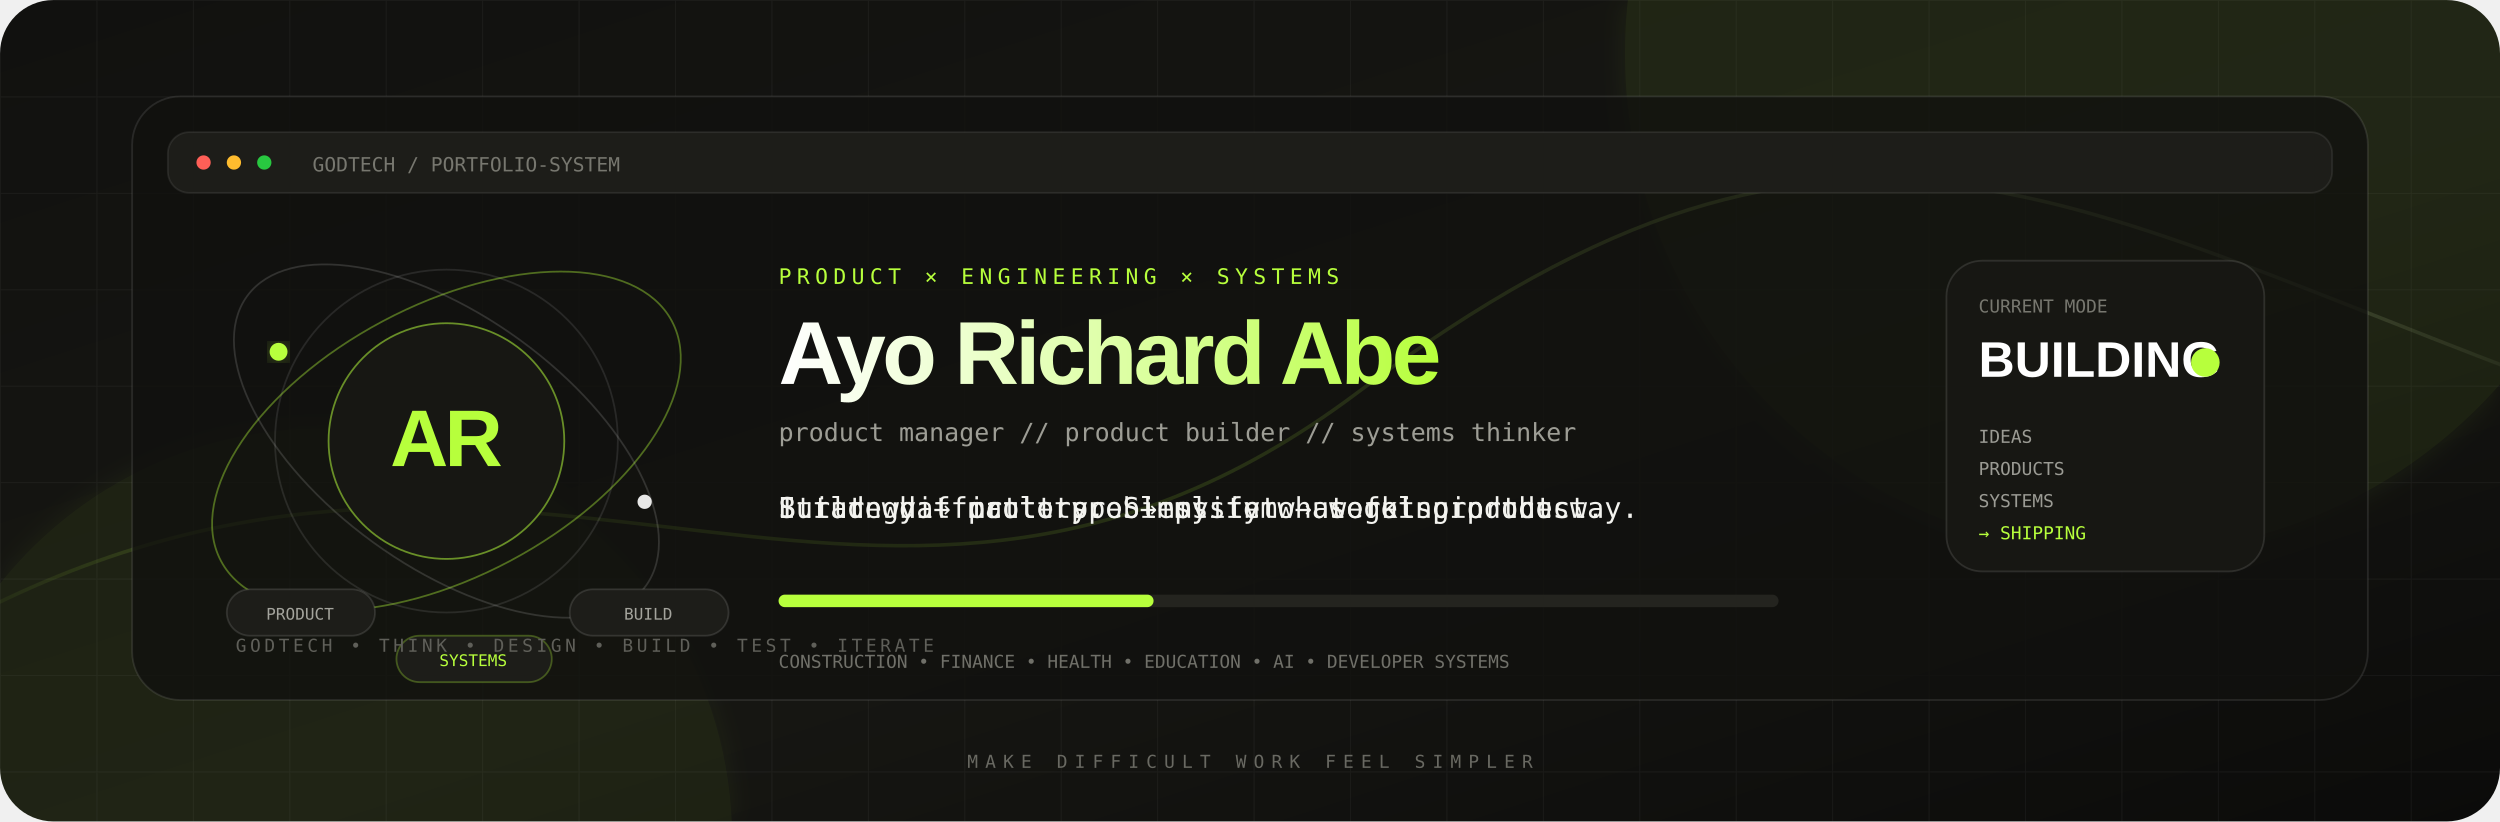
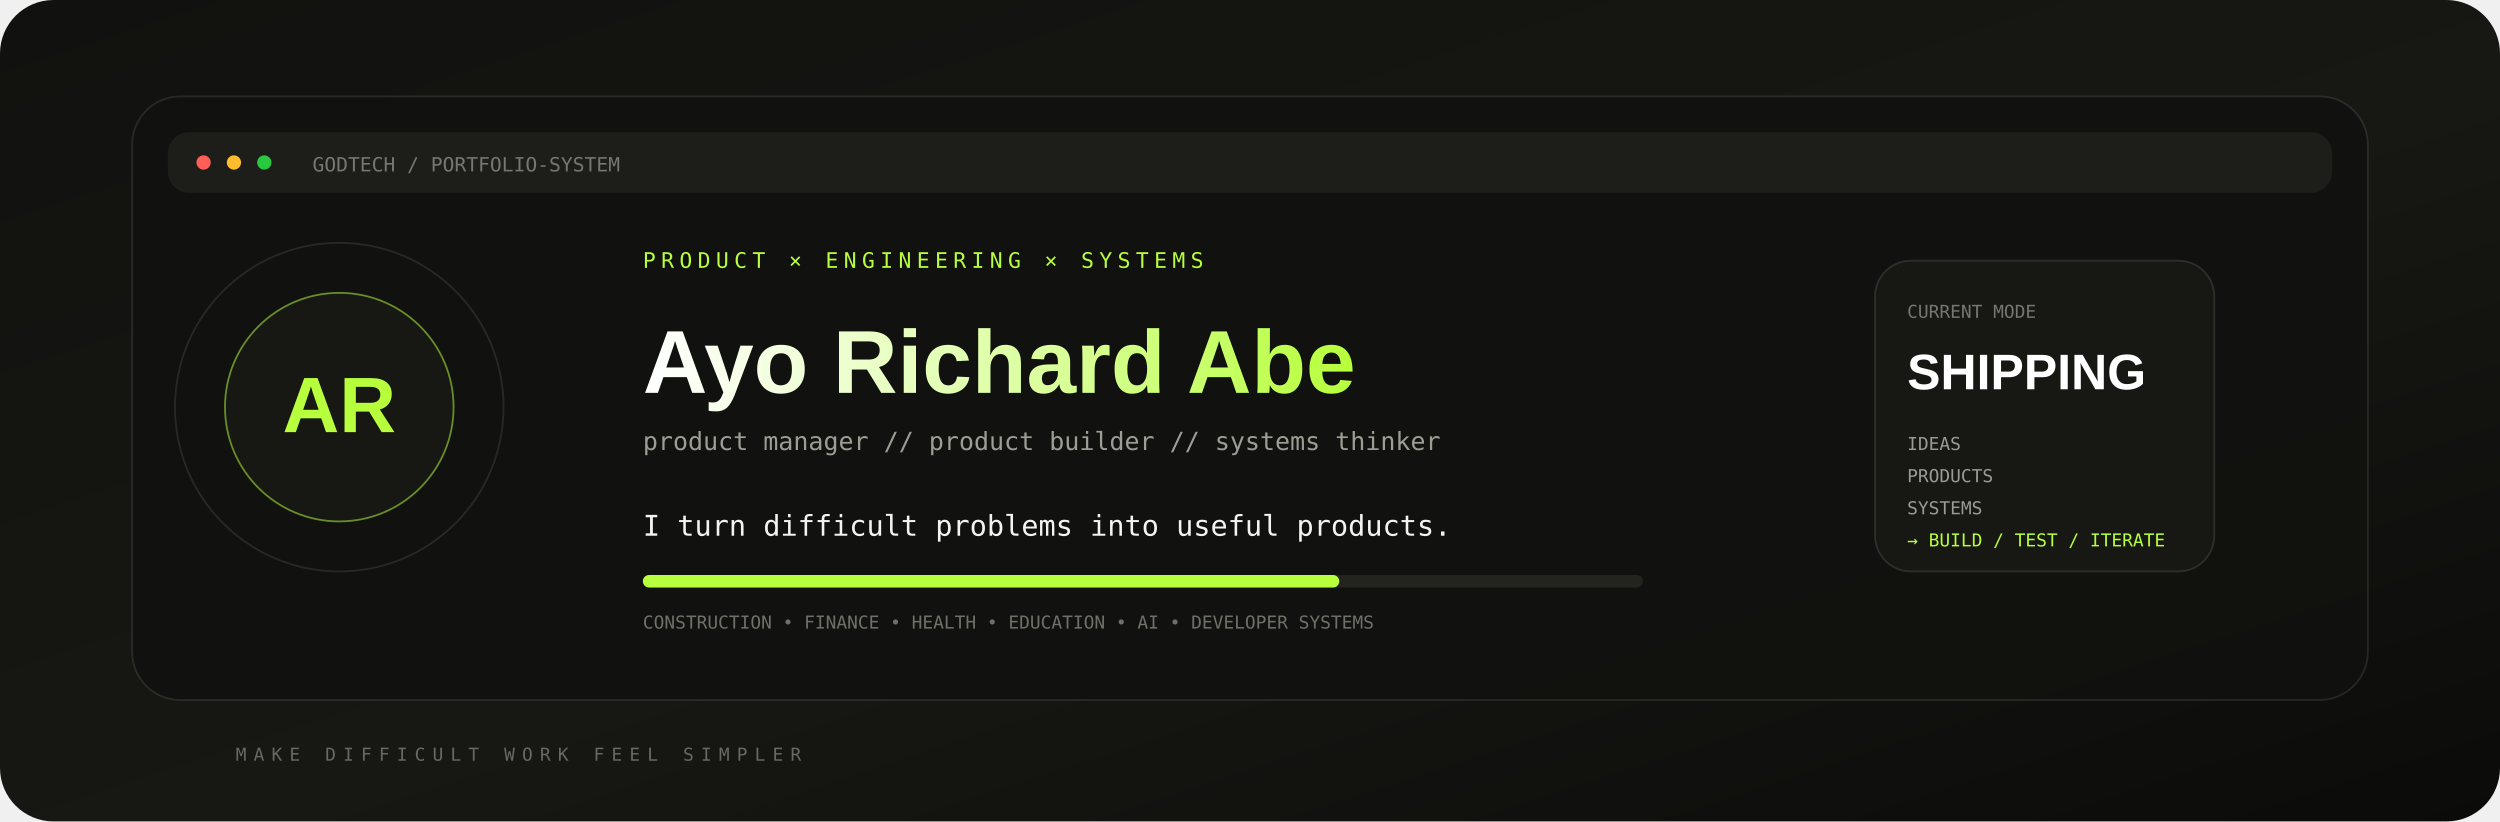
<svg xmlns="http://www.w3.org/2000/svg" width="1400" height="460" viewBox="0 0 1400 460" role="img" aria-labelledby="title desc">
  <defs>
    <linearGradient id="bg" x1="0" y1="0" x2="1" y2="1">
-       <stop offset="0" stop-color="#11110f" />
+       <stop stop-color="#11110f" />
      <stop offset="0.55" stop-color="#171713" />
      <stop offset="1" stop-color="#0b0b0a" />
    </linearGradient>
-     <linearGradient id="lime" x1="0" x2="1">
-       <stop stop-color="#b7ff3c" stop-opacity="0" />
-       <stop offset="0.48" stop-color="#b7ff3c" />
-       <stop offset="1" stop-color="#efffcf" stop-opacity="0" />
-     </linearGradient>
    <linearGradient id="text" x1="0" x2="1">
-       <stop stop-color="#ffffff" />
+       <stop stop-color="#fff" />
      <stop offset="0.58" stop-color="#d9ff9a" />
      <stop offset="1" stop-color="#b7ff3c" />
    </linearGradient>
-     <filter id="glow">
-       <feGaussianBlur stdDeviation="7" result="b" />
-       <feMerge>
-         <feMergeNode in="b" />
-         <feMergeNode in="SourceGraphic" />
-       </feMerge>
-     </filter>
-     <pattern id="grid" width="54" height="54" patternUnits="userSpaceOnUse">
-       <path d="M54 0H0V54" fill="none" stroke="#ffffff" stroke-opacity="0.045" />
-     </pattern>
-     <clipPath id="clip">
-       <rect width="1400" height="460" rx="30" />
-     </clipPath>
  </defs>
-   <g clip-path="url(#clip)">
-     <rect width="1400" height="460" fill="url(#bg)" />
-     <rect width="1400" height="460" fill="url(#grid)" />
-     <circle cx="1190" cy="30" r="280" fill="#b7ff3c" opacity="0.07" filter="url(#glow)">
-       <animate attributeName="r" values="230;310;230" dur="7s" repeatCount="indefinite" />
-       <animate attributeName="opacity" values=".045;.11;.045" dur="7s" repeatCount="indefinite" />
-     </circle>
-     <circle cx="180" cy="470" r="230" fill="#b7ff3c" opacity="0.055" filter="url(#glow)">
-       <animate attributeName="r" values="200;260;200" dur="6s" repeatCount="indefinite" />
-     </circle>
-     <path d="M-60 370 C280 160 480 430 760 220 S1160 120 1470 230" fill="none" stroke="url(#lime)" stroke-width="2" opacity="0.65">
-       <animate attributeName="stroke-dasharray" values="12 90;150 28;12 90" dur="4.8s" repeatCount="indefinite" />
-     </path>
-     <g transform="translate(74 54)">
-       <rect width="1252" height="338" rx="27" fill="#11110f" fill-opacity="0.79" stroke="#ffffff" stroke-opacity="0.10" />
-       <rect x="20" y="20" width="1212" height="34" rx="12" fill="#1d1d19" stroke="#ffffff" stroke-opacity="0.08" />
-       <circle cx="40" cy="37" r="4" fill="#ff5f57" />
-       <circle cx="57" cy="37" r="4" fill="#febc2e" />
-       <circle cx="74" cy="37" r="4" fill="#28c840" />
-       <text x="101" y="42" fill="#77776f" font-family="ui-monospace, SFMono-Regular, Menlo, monospace" font-size="11">GODTECH / PORTFOLIO-SYSTEM</text>
-       <g transform="translate(58 88)">
-         <circle cx="118" cy="105" r="96" fill="none" stroke="#ffffff" stroke-opacity="0.10" />
-         <ellipse cx="118" cy="105" rx="143" ry="76" fill="none" stroke="#b7ff3c" stroke-opacity="0.38" transform="rotate(-28 118 105)">
-           <animateTransform attributeName="transform" type="rotate" values="-28 118 105;332 118 105" dur="15s" repeatCount="indefinite" />
-         </ellipse>
-         <ellipse cx="118" cy="105" rx="138" ry="70" fill="none" stroke="#ffffff" stroke-opacity="0.14" transform="rotate(36 118 105)">
-           <animateTransform attributeName="transform" type="rotate" values="36 118 105;-324 118 105" dur="19s" repeatCount="indefinite" />
-         </ellipse>
-         <circle cx="118" cy="105" r="66" fill="#171713" stroke="#b7ff3c" stroke-opacity="0.52" />
-         <text x="118" y="119" text-anchor="middle" fill="#b7ff3c" font-family="Arial, Helvetica, sans-serif" font-size="45" font-weight="800" letter-spacing="-2">AR</text>
-         <circle cx="24" cy="55" r="5" fill="#b7ff3c" filter="url(#glow)">
-           <animate attributeName="r" values="4;8;4" dur="2s" repeatCount="indefinite" />
-         </circle>
-         <circle cx="229" cy="139" r="4" fill="#ffffff" opacity=".9">
-           <animate attributeName="opacity" values=".25;1;.25" dur="1.7s" repeatCount="indefinite" />
-         </circle>
-         <rect x="-5" y="188" width="83" height="26" rx="13" fill="#1d1d19" stroke="#ffffff" stroke-opacity=".12" />
-         <text x="36" y="205" text-anchor="middle" fill="#a4a49d" font-family="ui-monospace, SFMono-Regular, Menlo, monospace" font-size="9">PRODUCT</text>
-         <rect x="90" y="214" width="87" height="26" rx="13" fill="#1d1d19" stroke="#b7ff3c" stroke-opacity=".28" />
-         <text x="133" y="231" text-anchor="middle" fill="#b7ff3c" font-family="ui-monospace, SFMono-Regular, Menlo, monospace" font-size="9">SYSTEMS</text>
-         <rect x="187" y="188" width="89" height="26" rx="13" fill="#1d1d19" stroke="#ffffff" stroke-opacity=".12" />
-         <text x="231" y="205" text-anchor="middle" fill="#a4a49d" font-family="ui-monospace, SFMono-Regular, Menlo, monospace" font-size="9">BUILD</text>
-       </g>
-       <g transform="translate(362 91)">
-         <text x="0" y="14" fill="#b7ff3c" font-family="ui-monospace, SFMono-Regular, Menlo, monospace" font-size="12" letter-spacing="3">PRODUCT × ENGINEERING × SYSTEMS</text>
-         <text x="0" y="70" fill="url(#text)" font-family="Arial, Helvetica, sans-serif" font-size="50" font-weight="800" letter-spacing="-2">Ayo Richard Abe</text>
-         <text x="0" y="102" fill="#9d9d95" font-family="ui-monospace, SFMono-Regular, Menlo, monospace" font-size="14">product manager // product builder // systems thinker</text>
-         <g transform="translate(0 145)">
-           <text fill="#f3f3ef" font-family="ui-monospace, SFMono-Regular, Menlo, monospace" font-size="16">
-             <tspan>I turn difficult problems into useful products.</tspan>
-             <animate attributeName="opacity" values="0;1;1;0" keyTimes="0;.12;.72;1" dur="6s" repeatCount="indefinite" />
-           </text>
-           <text fill="#f3f3ef" font-family="ui-monospace, SFMono-Regular, Menlo, monospace" font-size="16">
-             <tspan>Strategy → prototype → system → working product.</tspan>
-             <animate attributeName="opacity" values="0;0;1;1;0" keyTimes="0;.18;.32;.78;1" dur="6s" repeatCount="indefinite" />
-           </text>
-           <text fill="#f3f3ef" font-family="ui-monospace, SFMono-Regular, Menlo, monospace" font-size="16">
-             <tspan>Build what matters. Simplify what gets in the way.</tspan>
-             <animate attributeName="opacity" values="0;0;0;1;1;0" keyTimes="0;.3;.46;.58;.86;1" dur="6s" repeatCount="indefinite" />
-           </text>
-         </g>
-         <g transform="translate(0 188)">
-           <rect width="560" height="7" rx="3.5" fill="#24241f" />
-           <rect width="210" height="7" rx="3.5" fill="#b7ff3c">
-             <animate attributeName="width" values="110;490;260;110" dur="4s" repeatCount="indefinite" />
-           </rect>
-         </g>
-         <text x="0" y="229" fill="#707069" font-family="ui-monospace, SFMono-Regular, Menlo, monospace" font-size="10">CONSTRUCTION • FINANCE • HEALTH • EDUCATION • AI • DEVELOPER SYSTEMS</text>
-       </g>
-       <g transform="translate(1016 92)">
-         <rect width="178" height="174" rx="20" fill="#171713" stroke="#ffffff" stroke-opacity=".11" />
-         <text x="18" y="29" fill="#77776f" font-family="ui-monospace, SFMono-Regular, Menlo, monospace" font-size="10">CURRENT MODE</text>
-         <text x="18" y="65" fill="#ffffff" font-family="Arial, Helvetica, sans-serif" font-size="28" font-weight="800">BUILDING</text>
-         <circle cx="145" cy="57" r="8" fill="#b7ff3c">
-           <animate attributeName="r" values="6;12;6" dur="1.6s" repeatCount="indefinite" />
-           <animate attributeName="opacity" values="1;.25;1" dur="1.6s" repeatCount="indefinite" />
-         </circle>
-         <text x="18" y="102" fill="#9b9b94" font-family="ui-monospace, SFMono-Regular, Menlo, monospace" font-size="10">IDEAS</text>
-         <text x="18" y="120" fill="#9b9b94" font-family="ui-monospace, SFMono-Regular, Menlo, monospace" font-size="10">PRODUCTS</text>
-         <text x="18" y="138" fill="#9b9b94" font-family="ui-monospace, SFMono-Regular, Menlo, monospace" font-size="10">SYSTEMS</text>
-         <text x="18" y="156" fill="#b7ff3c" font-family="ui-monospace, SFMono-Regular, Menlo, monospace" font-size="10">→ SHIPPING</text>
-       </g>
-       <text x="58" y="311" fill="#5f5f59" font-family="ui-monospace, SFMono-Regular, Menlo, monospace" font-size="10" letter-spacing="2">GODTECH • THINK • DESIGN • BUILD • TEST • ITERATE</text>
-     </g>
-     <text x="700" y="430" text-anchor="middle" fill="#696962" font-family="ui-monospace, SFMono-Regular, Menlo, monospace" font-size="10" letter-spacing="4">MAKE DIFFICULT WORK FEEL SIMPLER</text>
-   </g>
+   <rect width="1400" height="460" rx="30" fill="url(#bg)" />
+   <rect x="74" y="54" width="1252" height="338" rx="27" fill="#11110f" fill-opacity=".9" stroke="#fff" stroke-opacity=".10" />
+   <rect x="94" y="74" width="1212" height="34" rx="12" fill="#1d1d19" />
+   <circle cx="114" cy="91" r="4" fill="#ff5f57" />
+   <circle cx="131" cy="91" r="4" fill="#febc2e" />
+   <circle cx="148" cy="91" r="4" fill="#28c840" />
+   <text x="175" y="96" fill="#77776f" font-family="ui-monospace,SFMono-Regular,Menlo,monospace" font-size="11">GODTECH / PORTFOLIO-SYSTEM</text>
+   <circle cx="190" cy="228" r="92" fill="none" stroke="#fff" stroke-opacity=".10" />
+   <circle cx="190" cy="228" r="64" fill="#171713" stroke="#b7ff3c" stroke-opacity=".52" />
+   <text x="190" y="242" text-anchor="middle" fill="#b7ff3c" font-family="Arial,Helvetica,sans-serif" font-size="44" font-weight="800">AR</text>
+   <text x="360" y="150" fill="#b7ff3c" font-family="ui-monospace,SFMono-Regular,Menlo,monospace" font-size="12" letter-spacing="3">PRODUCT × ENGINEERING × SYSTEMS</text>
+   <text x="360" y="220" fill="url(#text)" font-family="Arial,Helvetica,sans-serif" font-size="50" font-weight="800">Ayo Richard Abe</text>
+   <text x="360" y="252" fill="#9d9d95" font-family="ui-monospace,SFMono-Regular,Menlo,monospace" font-size="14">product manager // product builder // systems thinker</text>
+   <text x="360" y="300" fill="#f3f3ef" font-family="ui-monospace,SFMono-Regular,Menlo,monospace" font-size="16">I turn difficult problems into useful products.</text>
+   <rect x="360" y="322" width="560" height="7" rx="3.5" fill="#24241f" />
+   <rect x="360" y="322" width="390" height="7" rx="3.5" fill="#b7ff3c" />
+   <text x="360" y="352" fill="#707069" font-family="ui-monospace,SFMono-Regular,Menlo,monospace" font-size="10">CONSTRUCTION • FINANCE • HEALTH • EDUCATION • AI • DEVELOPER SYSTEMS</text>
+   <rect x="1050" y="146" width="190" height="174" rx="20" fill="#171713" stroke="#fff" stroke-opacity=".11" />
+   <text x="1068" y="178" fill="#77776f" font-family="ui-monospace,SFMono-Regular,Menlo,monospace" font-size="10">CURRENT MODE</text>
+   <text x="1068" y="218" fill="#fff" font-family="Arial,Helvetica,sans-serif" font-size="28" font-weight="800">SHIPPING</text>
+   <text x="1068" y="252" fill="#9b9b94" font-family="ui-monospace,SFMono-Regular,Menlo,monospace" font-size="10">IDEAS</text>
+   <text x="1068" y="270" fill="#9b9b94" font-family="ui-monospace,SFMono-Regular,Menlo,monospace" font-size="10">PRODUCTS</text>
+   <text x="1068" y="288" fill="#9b9b94" font-family="ui-monospace,SFMono-Regular,Menlo,monospace" font-size="10">SYSTEMS</text>
+   <text x="1068" y="306" fill="#b7ff3c" font-family="ui-monospace,SFMono-Regular,Menlo,monospace" font-size="10">→ BUILD / TEST / ITERATE</text>
+   <text x="132" y="426" fill="#696962" font-family="ui-monospace,SFMono-Regular,Menlo,monospace" font-size="10" letter-spacing="4">MAKE DIFFICULT WORK FEEL SIMPLER</text>
</svg>
